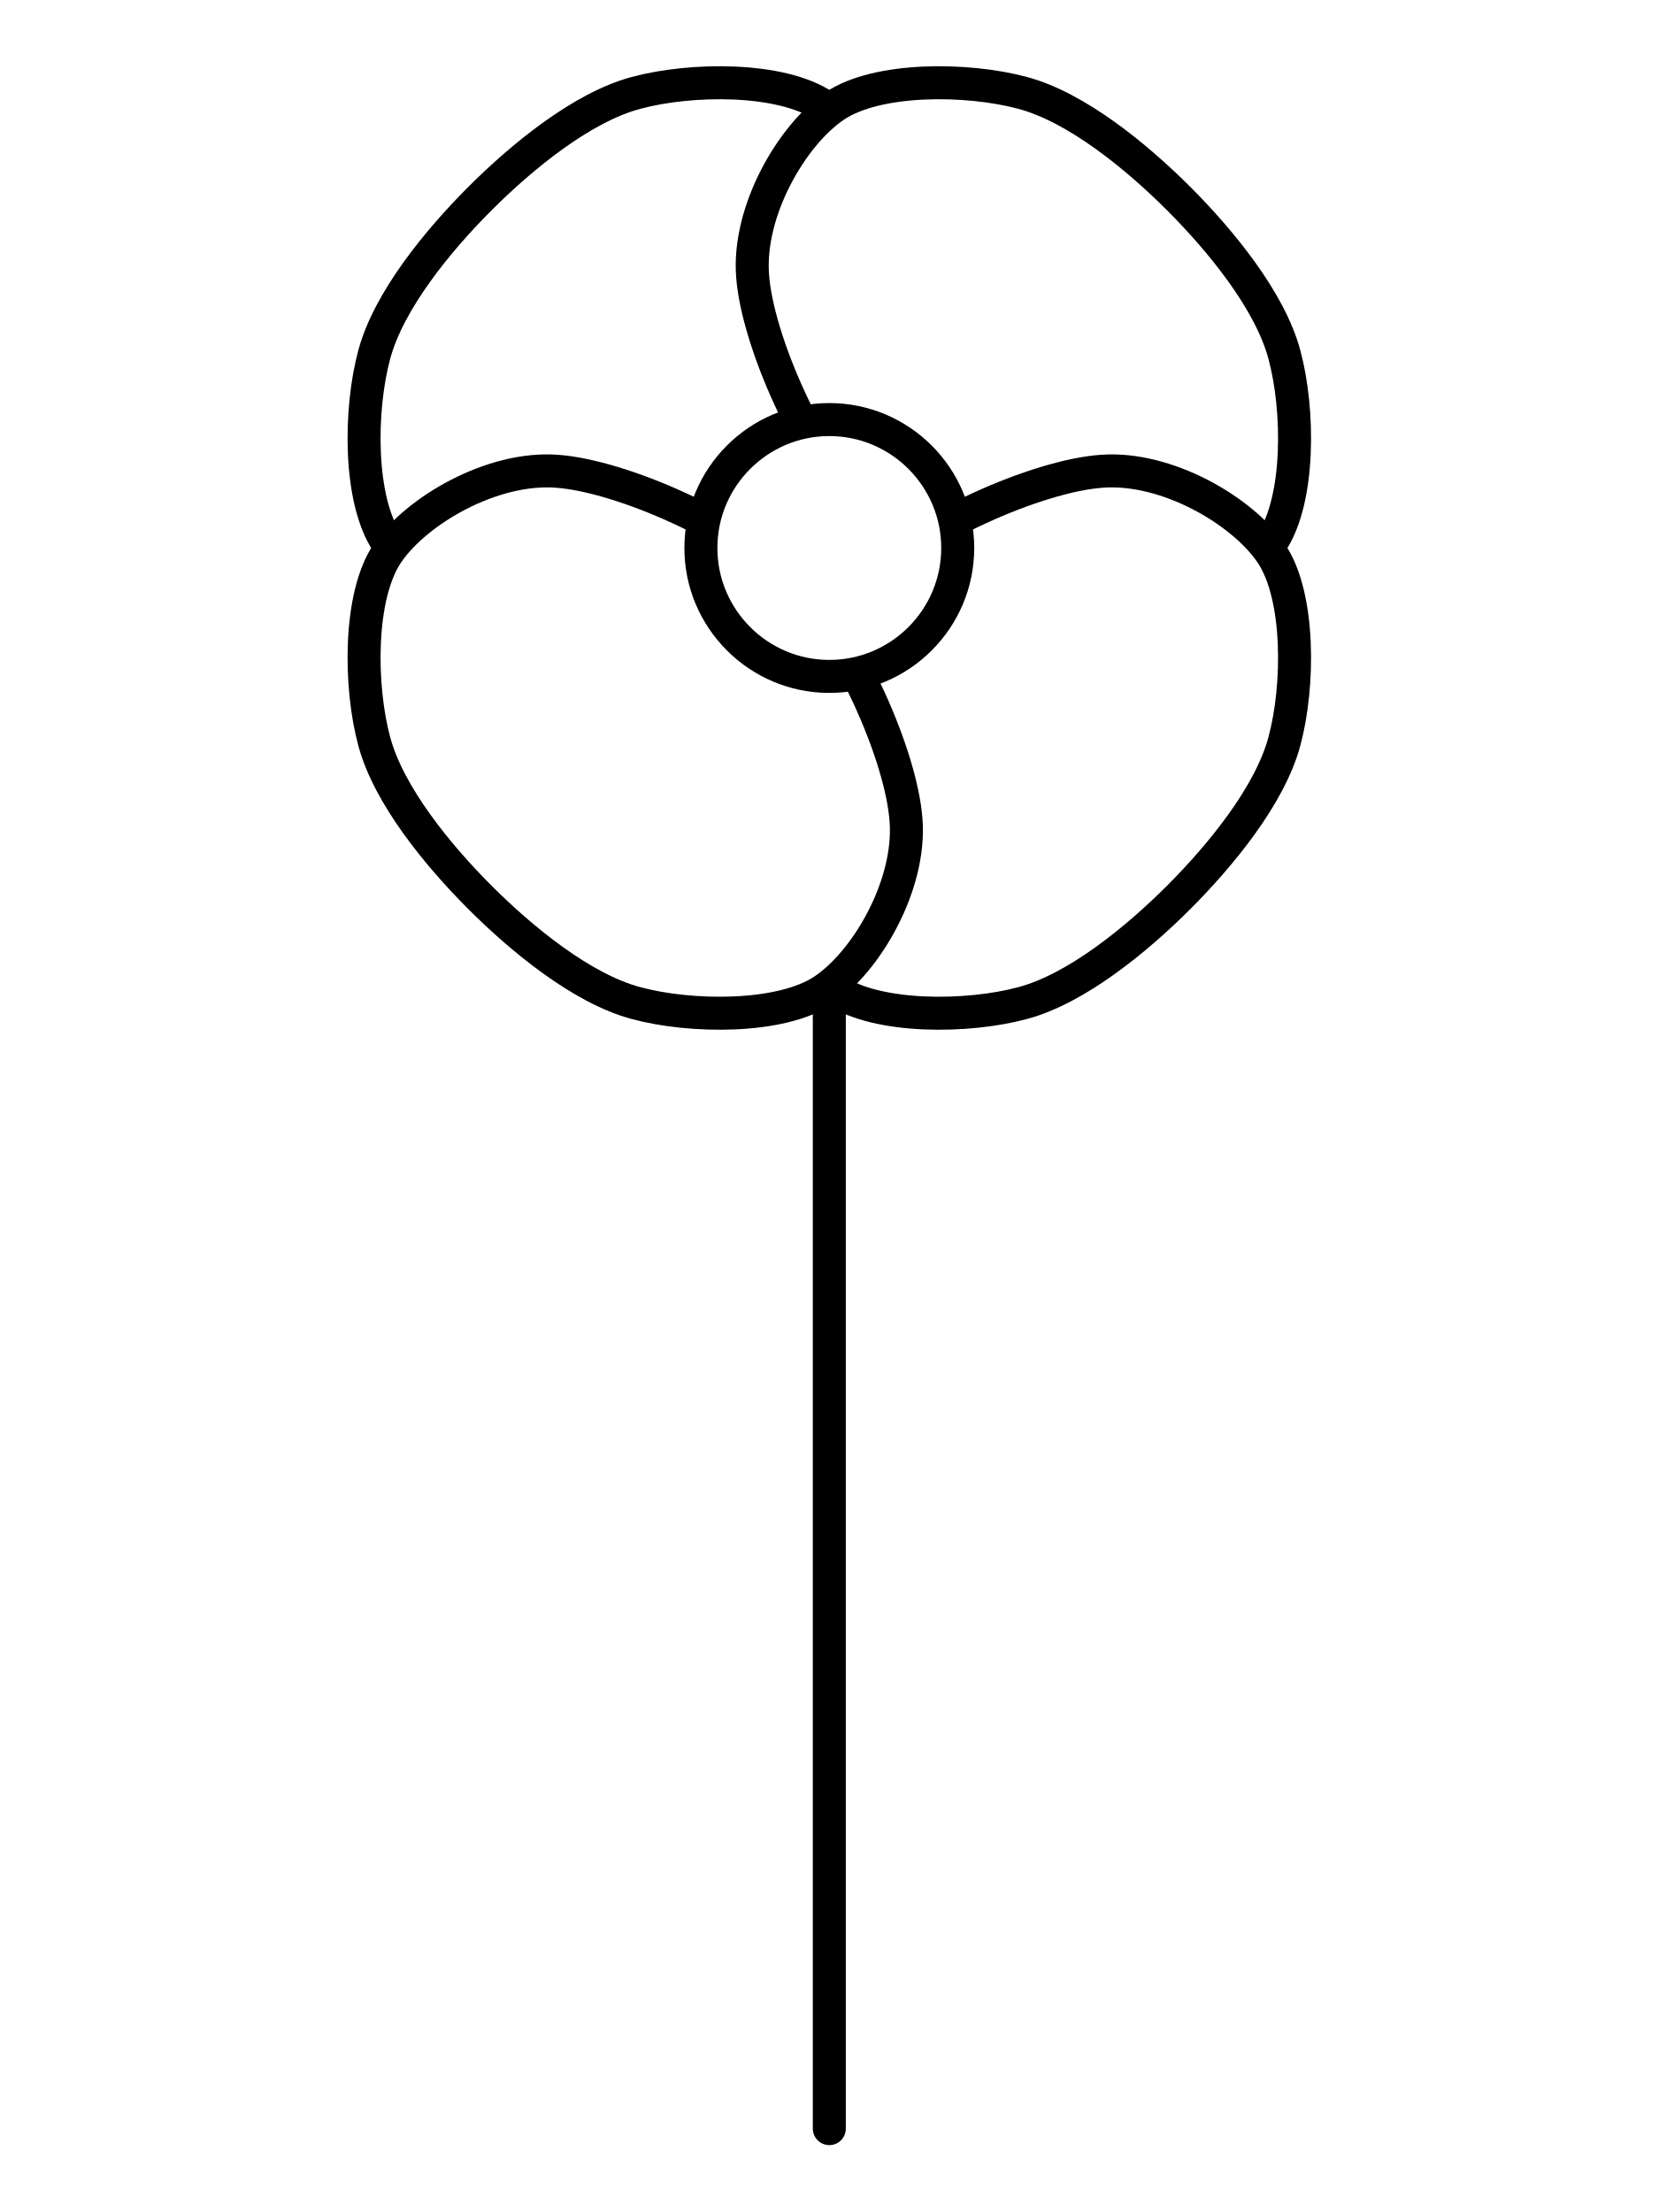
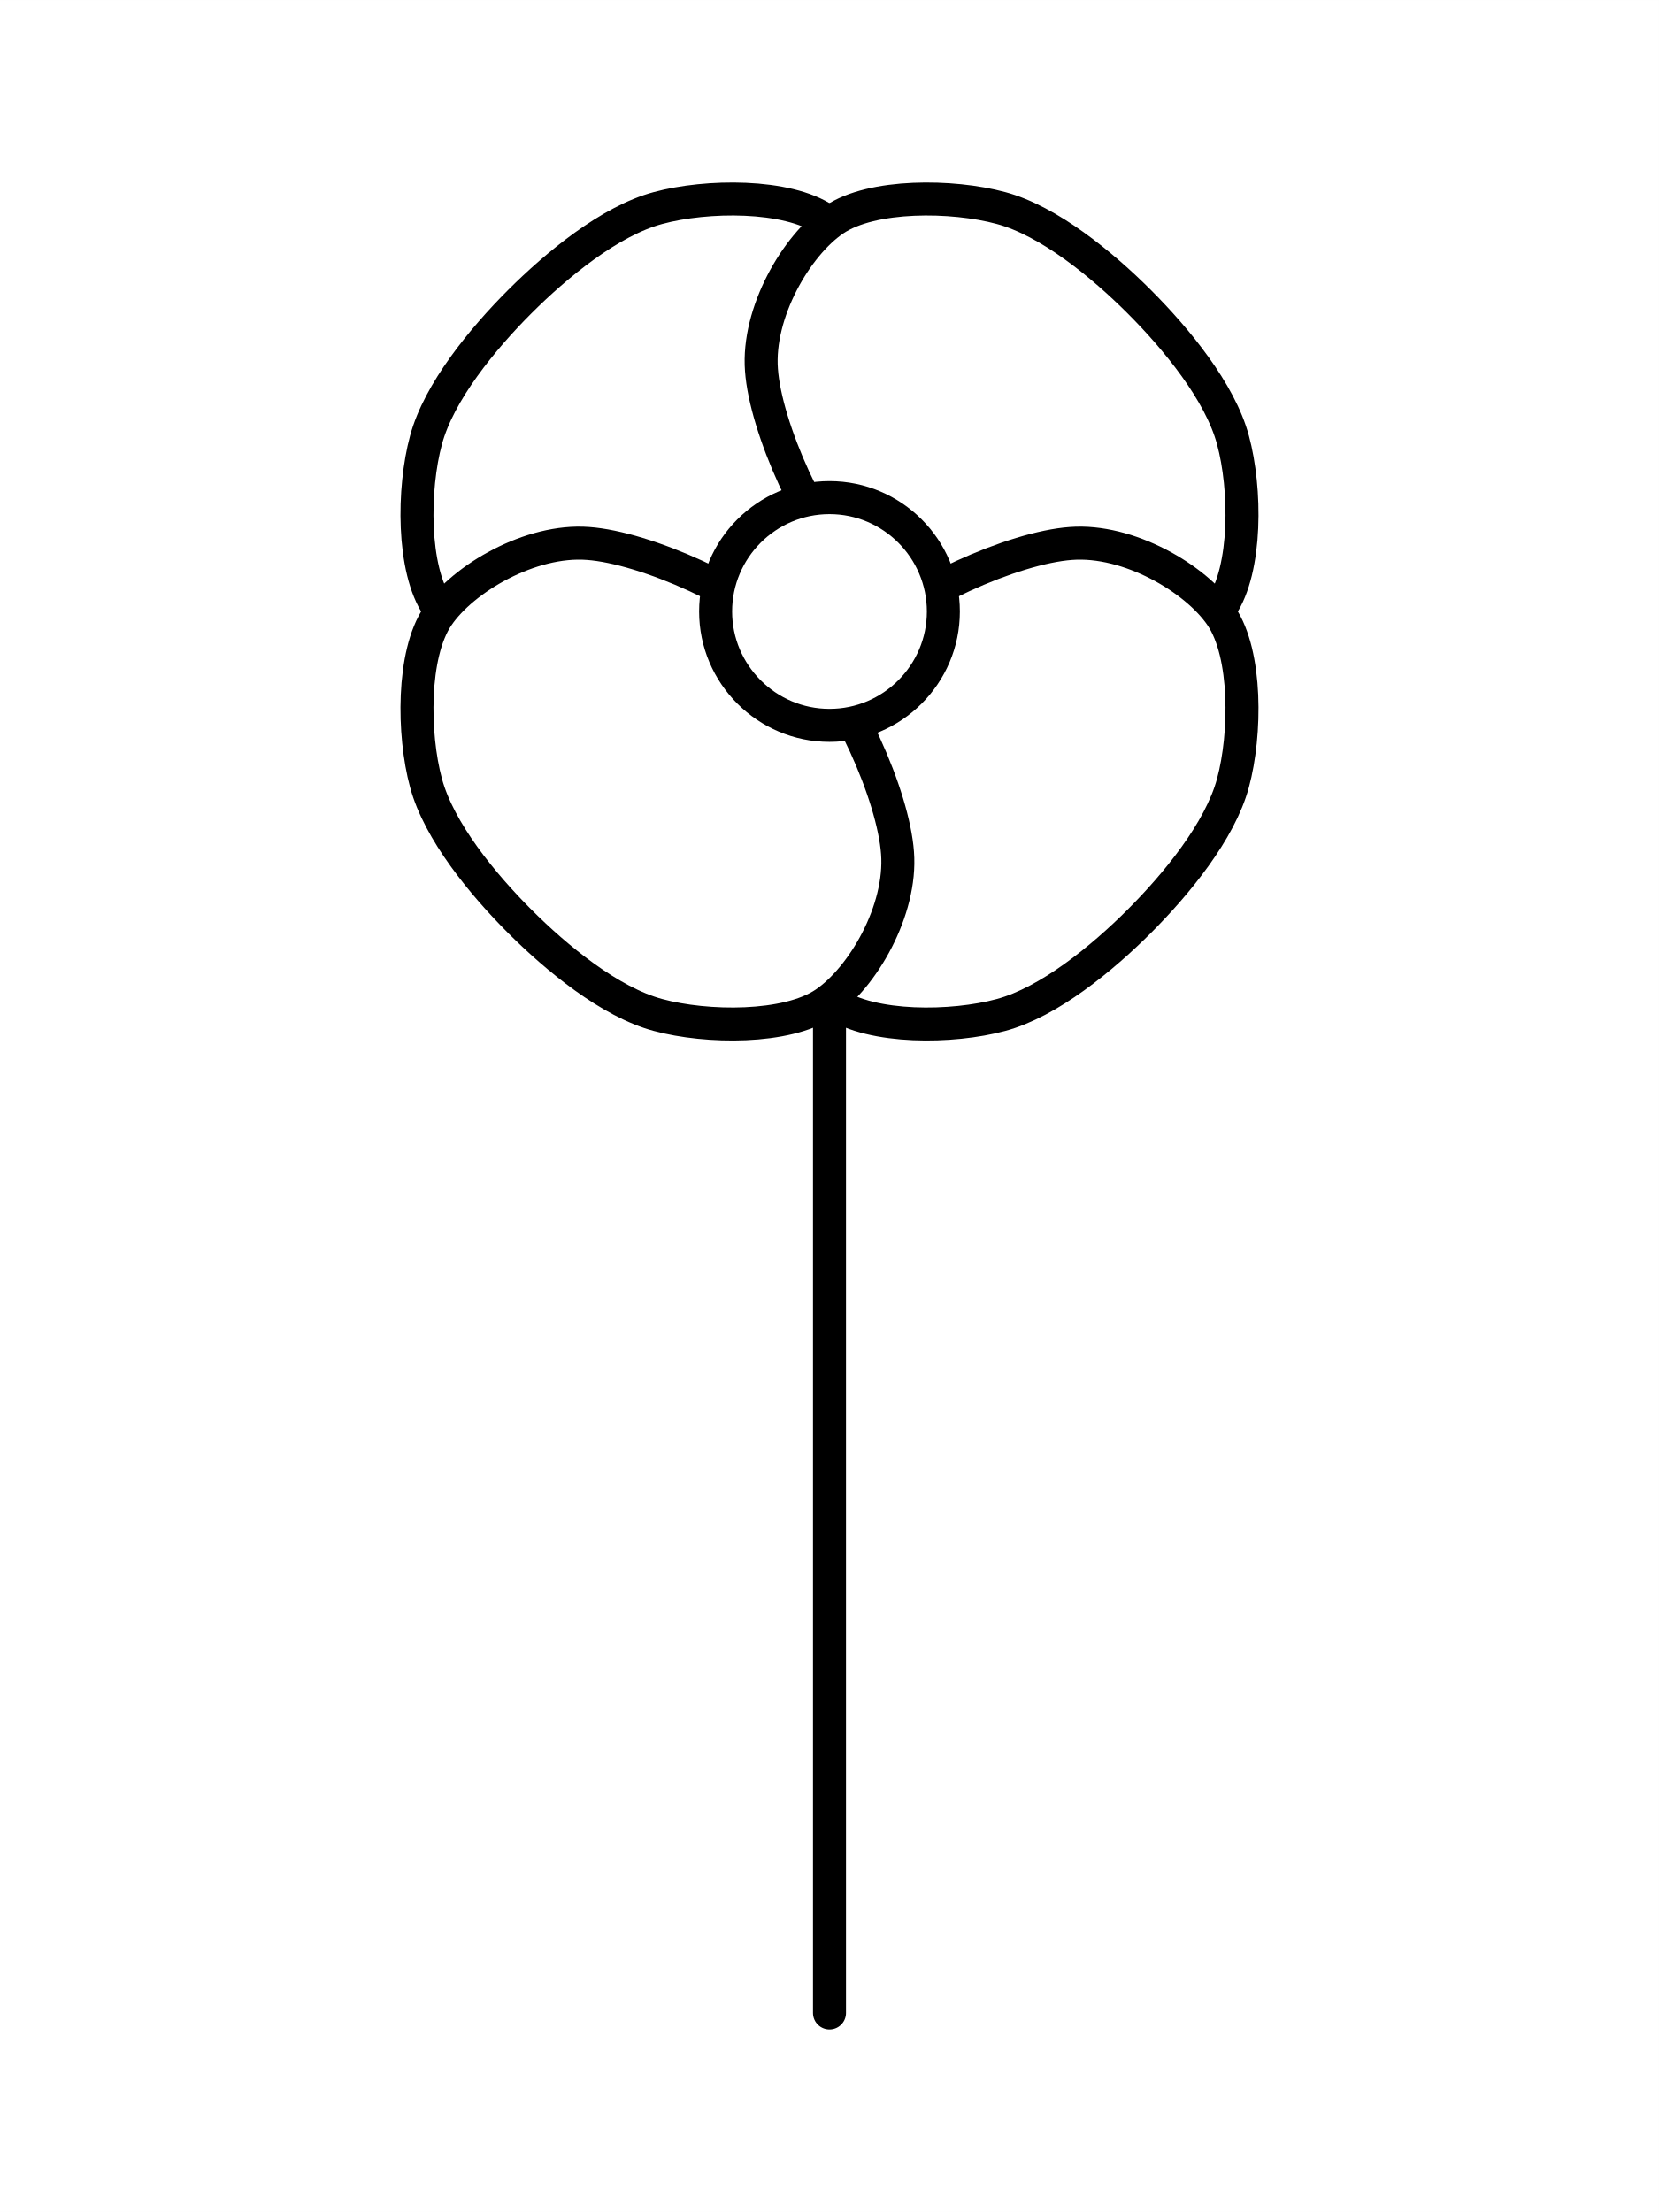
<svg xmlns="http://www.w3.org/2000/svg" version="1.1" viewBox="0 0 600 800" width="5.498in" height="7.331in" role="img" aria-label="Poppies in the Field, a picture to color">
  <rect width="600" height="800" fill="#fff" />
-   <g transform="translate(-57.354 -159.121) scale(1.191)" fill="#fff" data-bw="white" stroke="#000" stroke-width="10.02" stroke-linecap="round" stroke-linejoin="round">
+   <g transform="translate(-16.79 -95.653) scale(1.056)" fill="#fff" data-bw="white" stroke="#000" stroke-width="11.303" stroke-linecap="round" stroke-linejoin="round">
    <path fill="none" d="M300 345 C300 377.5 300 467.5 300 540 C300 612.5 300 740 300 780" />
    <path d="M289.4 289.4 C306.2 272.6 321.9 236.8 323.3 217.3 C324.8 197.7 311.4 174.6 298.4 165.8 C285.4 157 257.9 157.3 241.3 161.8 C224.8 166.2 206.5 181.3 193.9 193.9 C181.3 206.5 166.2 224.8 161.8 241.3 C157.3 257.9 157 285.4 165.8 298.4 C174.6 311.4 197.7 324.8 217.3 323.3 C236.8 321.9 272.6 306.2 289.4 289.4 Z" />
    <path d="M310.6 289.4 C327.4 306.2 363.2 321.9 382.7 323.3 C402.3 324.8 425.4 311.4 434.2 298.4 C443 285.4 442.7 257.9 438.2 241.3 C433.8 224.8 418.7 206.5 406.1 193.9 C393.5 181.3 375.2 166.2 358.7 161.8 C342.1 157.3 314.6 157 301.6 165.8 C288.6 174.6 275.2 197.7 276.7 217.3 C278.1 236.8 293.8 272.6 310.6 289.4 Z" />
    <path d="M310.6 310.6 C293.8 327.4 278.1 363.2 276.7 382.7 C275.2 402.3 288.6 425.4 301.6 434.2 C314.6 443 342.1 442.7 358.7 438.2 C375.2 433.8 393.5 418.7 406.1 406.1 C418.7 393.5 433.8 375.2 438.2 358.7 C442.7 342.1 443 314.6 434.2 301.6 C425.4 288.6 402.3 275.2 382.7 276.7 C363.2 278.1 327.4 293.8 310.6 310.6 Z" />
    <path d="M289.4 310.6 C272.6 293.8 236.8 278.1 217.3 276.7 C197.7 275.2 174.6 288.6 165.8 301.6 C157 314.6 157.3 342.1 161.8 358.7 C166.2 375.2 181.3 393.5 193.9 406.1 C206.5 418.7 224.8 433.8 241.3 438.2 C257.9 442.7 285.4 443 298.4 434.2 C311.4 425.4 324.8 402.3 323.3 382.7 C321.9 363.2 306.2 327.4 289.4 310.6 Z" />
    <path d="M339 300 C339 321.5 321.5 339 300 339 C278.5 339 261 321.5 261 300 C261 278.5 278.5 261 300 261 C321.5 261 339 278.5 339 300 Z" />
  </g>
</svg>
